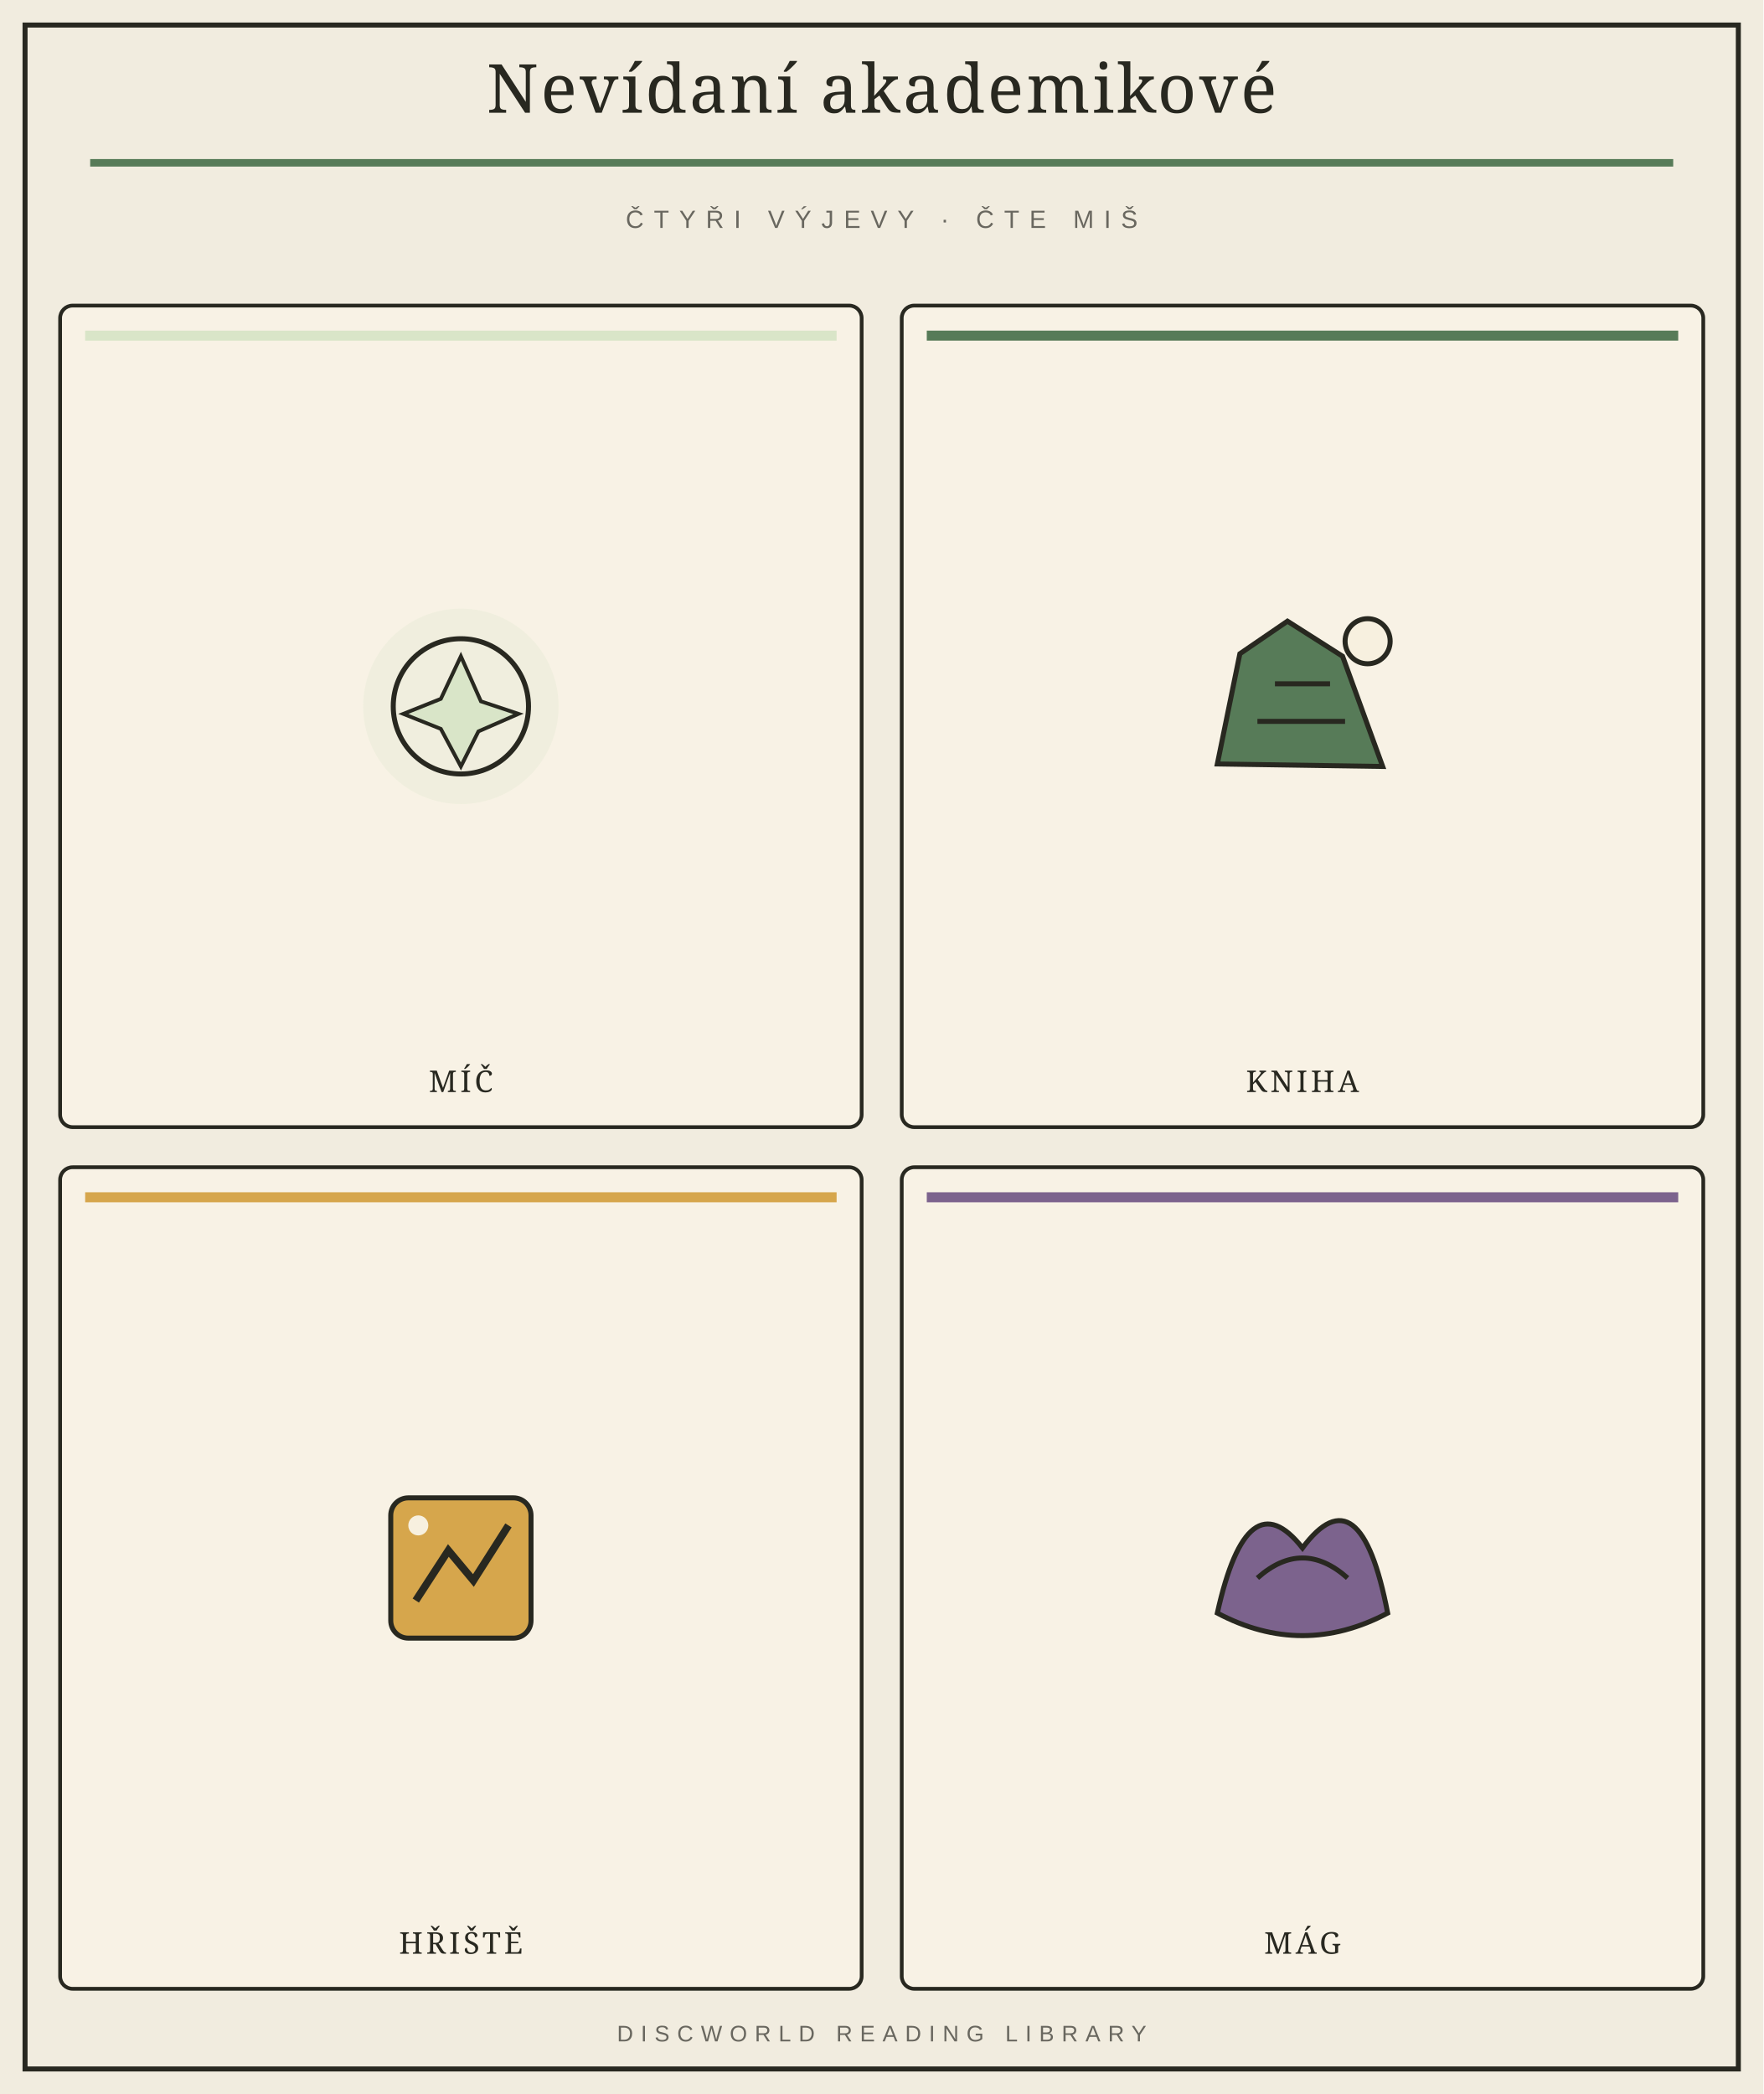
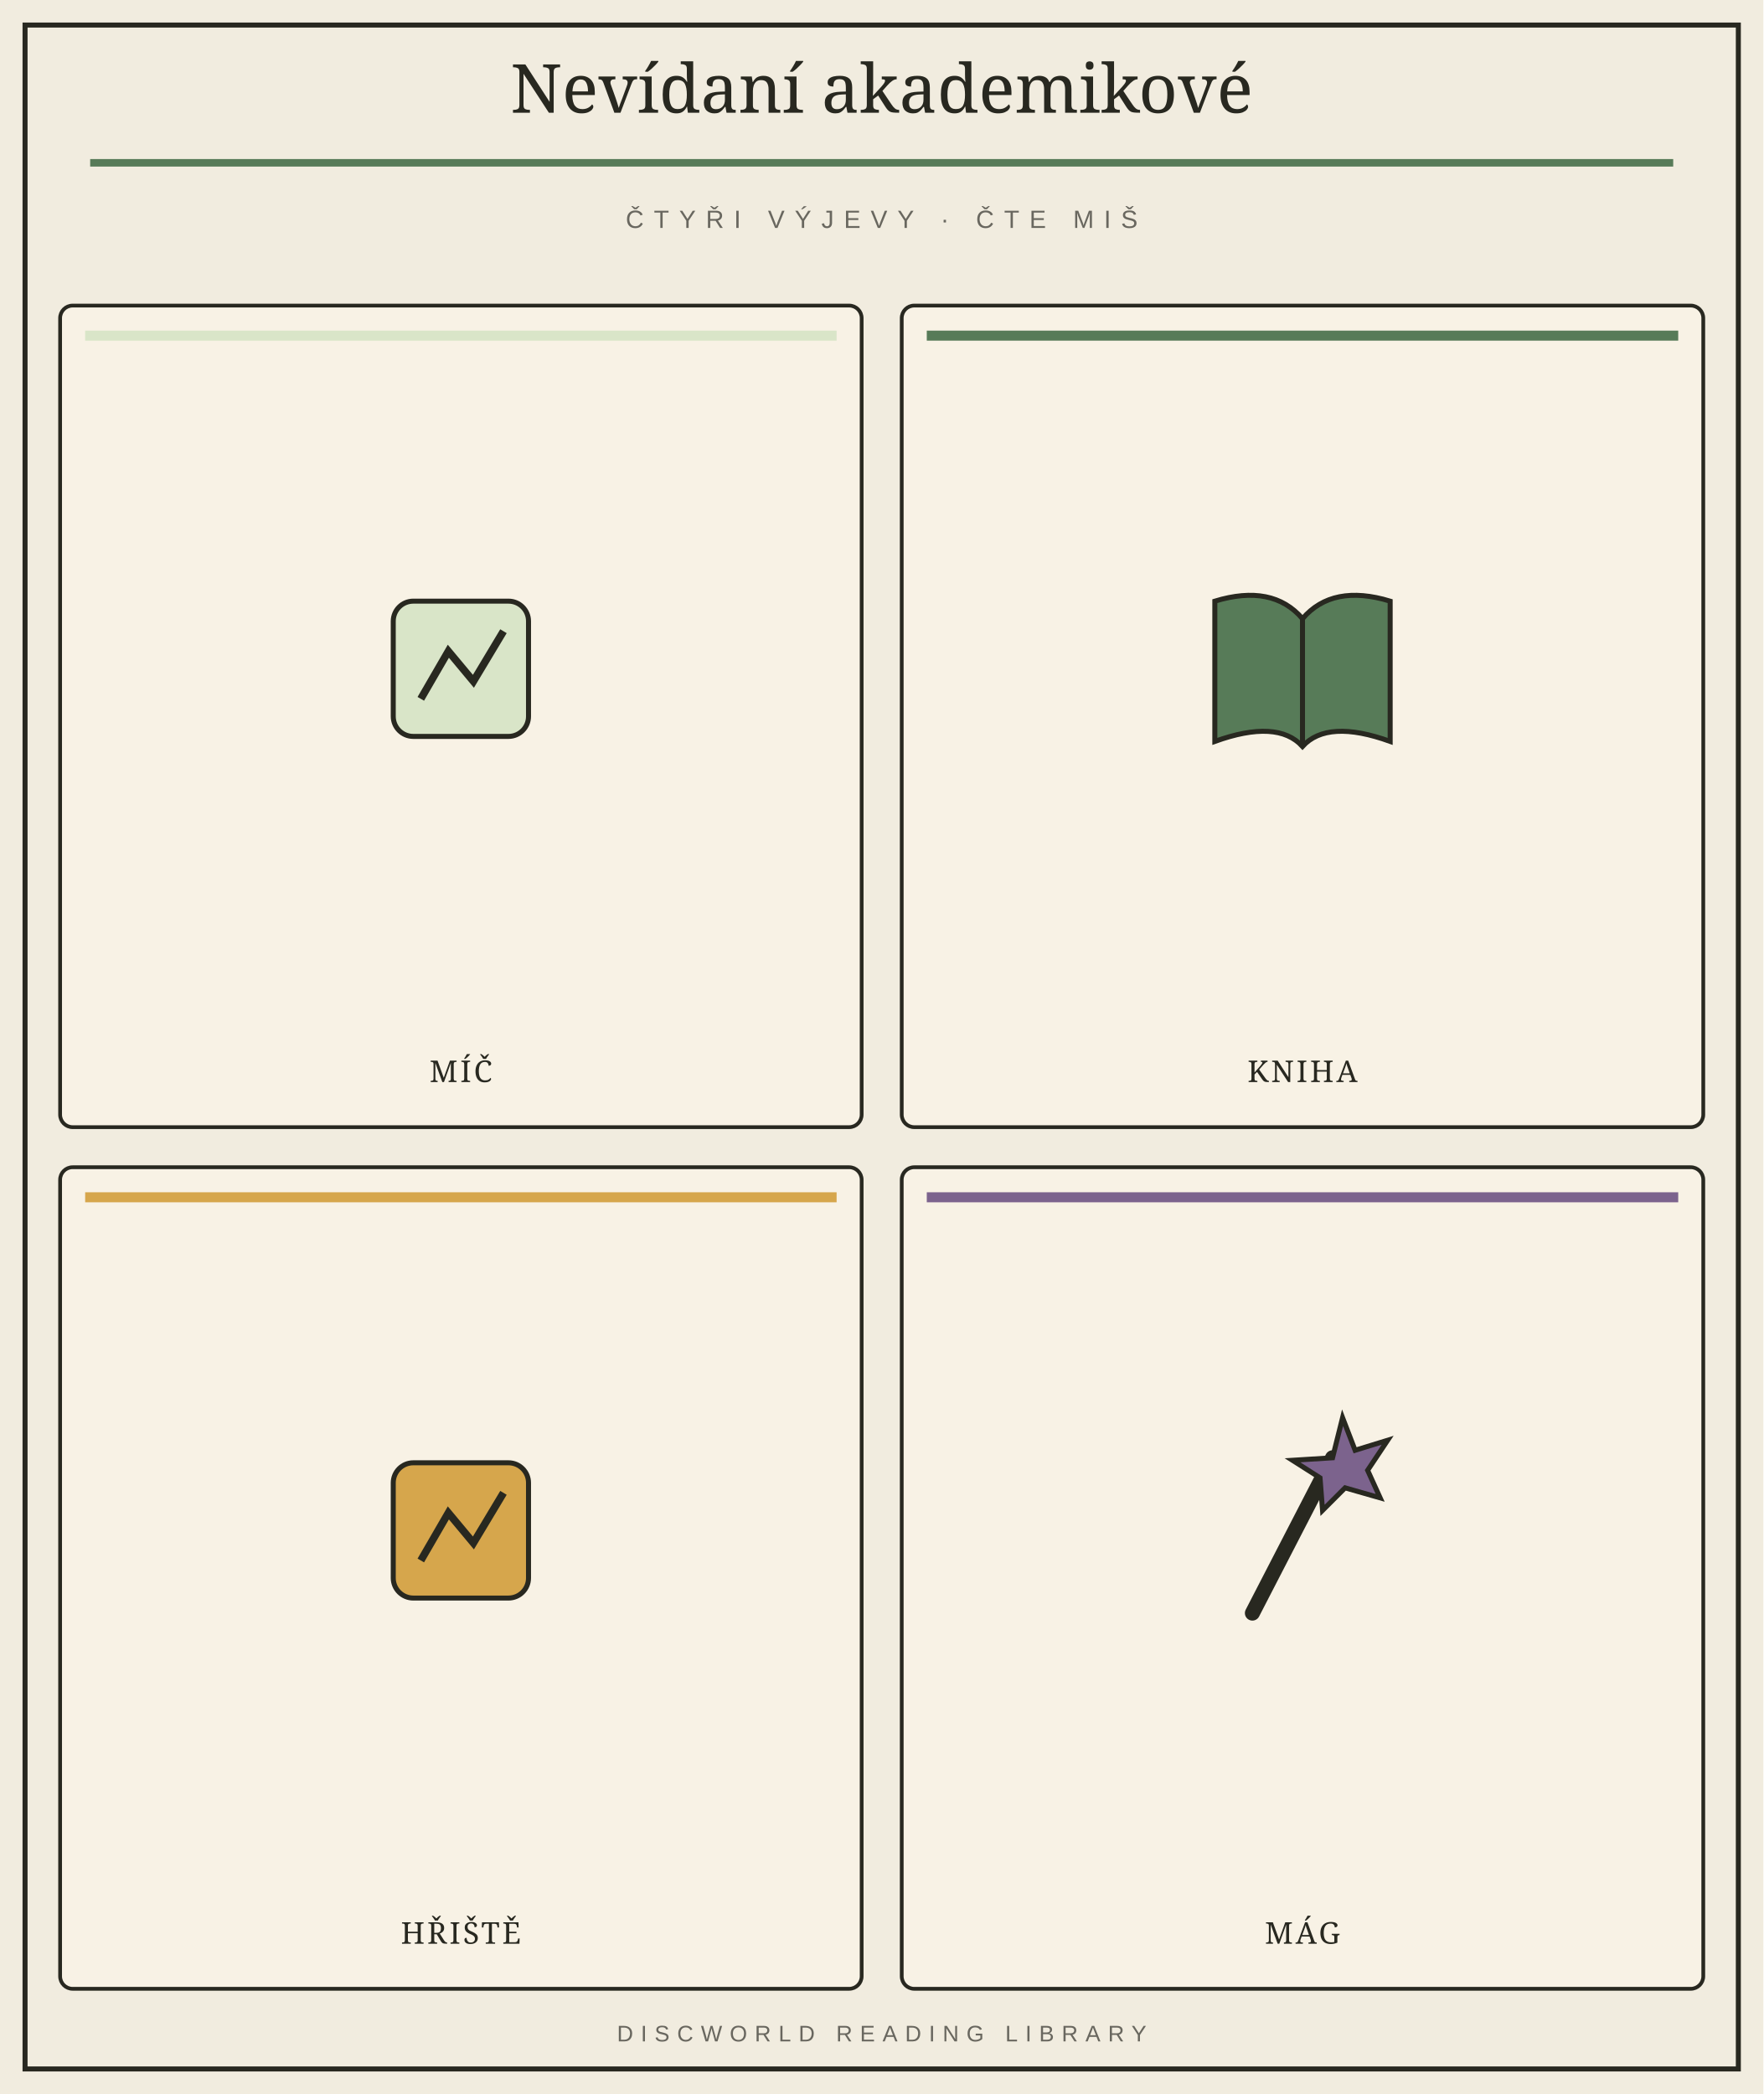
- <svg xmlns="http://www.w3.org/2000/svg" viewBox="0 0 704 836" role="img" aria-labelledby="title desc">
+ <svg xmlns="http://www.w3.org/2000/svg" viewBox="0 0 704 836" role="img" aria-labelledby="t d">
  <rect width="704" height="836" fill="#f1ecdf" />
  <rect x="10" y="10" width="684" height="816" fill="none" stroke="#282820" stroke-width="2" />
-   <text x="352" y="45" text-anchor="middle" font-family="Georgia,serif" font-size="27" fill="#282820" letter-spacing="1">Nevídaní akademikové</text>
-   <path d="M 36 65 H 668" stroke="#577b58" stroke-width="3" />
+   <text x="352" y="45" text-anchor="middle" font-family="Georgia,serif" font-size="27" fill="#282820">Nevídaní akademikové</text>
+   <path d="M36 65H668" stroke="#577b58" stroke-width="3" />
  <text x="352" y="91" text-anchor="middle" font-family="Arial,sans-serif" font-size="10" letter-spacing="4" fill="#69675f">ČTYŘI VÝJEVY · ČTE MIŠ</text>
  <g>
    <rect x="24" y="122" width="320" height="328" rx="5" fill="#f8f2e5" stroke="#282820" stroke-width="1.5" />
-     <path d="M 34 134 H 334" stroke="#d9e5c8" stroke-width="4" />
-     <circle cx="184" cy="282" r="39" fill="#d9e5c8" opacity=".26" />
-     <circle cx="184" cy="282" r="27" fill="none" stroke="#282820" stroke-width="2" />
-     <path d="M 184 262 L 192 280 L 207 285 L 191 292 L 184 306 L 176 291 L 161 285 L 176 279 Z" fill="#d9e5c8" stroke="#282820" stroke-width="1.5" />
-     <text x="184" y="436" text-anchor="middle" font-family="Georgia,serif" font-size="12" letter-spacing="1.3" fill="#282820">MÍČ</text>
+     <path d="M34 134H334" stroke="#d9e5c8" stroke-width="4" />
+     <rect x="157" y="240" width="54" height="54" rx="8" fill="#d9e5c8" stroke="#282820" stroke-width="2" />
+     <path d="M168 279L179 260L189 272L201 252" fill="none" stroke="#282820" stroke-width="3" />
+     <text x="184" y="432" text-anchor="middle" font-family="Georgia,serif" font-size="12" letter-spacing="1" fill="#282820">MÍČ</text>
  </g>
  <g>
    <rect x="360" y="122" width="320" height="328" rx="5" fill="#f8f2e5" stroke="#282820" stroke-width="1.5" />
-     <path d="M 370 134 H 670" stroke="#577b58" stroke-width="4" />
-     <path d="M 486 305 L 495 261 L 514 248 L 536 262 L 552 306 Z" fill="#577b58" stroke="#282820" stroke-width="2" />
-     <path d="M 502 288 L 537 288 M 509 273 L 531 273" stroke="#282820" stroke-width="2" />
-     <circle cx="546" cy="256" r="9" fill="#f7f0df" stroke="#282820" stroke-width="2" />
-     <text x="520" y="436" text-anchor="middle" font-family="Georgia,serif" font-size="12" letter-spacing="1.3" fill="#282820">KNIHA</text>
+     <path d="M370 134H670" stroke="#577b58" stroke-width="4" />
+     <path d="M485 240Q508 233 520 247Q532 233 555 240V296Q530 287 520 298Q510 287 485 296Z" fill="#577b58" stroke="#282820" stroke-width="2" />
+     <path d="M520 247V297" stroke="#282820" stroke-width="2" />
+     <text x="520" y="432" text-anchor="middle" font-family="Georgia,serif" font-size="12" letter-spacing="1" fill="#282820">KNIHA</text>
  </g>
  <g>
    <rect x="24" y="466" width="320" height="328" rx="5" fill="#f8f2e5" stroke="#282820" stroke-width="1.5" />
-     <path d="M 34 478 H 334" stroke="#d6a64c" stroke-width="4" />
-     <rect x="156" y="598" width="56" height="56" rx="7" fill="#d6a64c" stroke="#282820" stroke-width="2" />
-     <path d="M 166 639 L 179 619 L 189 631 L 203 609" fill="none" stroke="#282820" stroke-width="3" />
-     <circle cx="167" cy="609" r="4" fill="#f7f0df" />
-     <text x="184" y="780" text-anchor="middle" font-family="Georgia,serif" font-size="12" letter-spacing="1.3" fill="#282820">HŘIŠTĚ</text>
+     <path d="M34 478H334" stroke="#d6a64c" stroke-width="4" />
+     <rect x="157" y="584" width="54" height="54" rx="8" fill="#d6a64c" stroke="#282820" stroke-width="2" />
+     <path d="M168 623L179 604L189 616L201 596" fill="none" stroke="#282820" stroke-width="3" />
+     <text x="184" y="776" text-anchor="middle" font-family="Georgia,serif" font-size="12" letter-spacing="1" fill="#282820">HŘIŠTĚ</text>
  </g>
  <g>
    <rect x="360" y="466" width="320" height="328" rx="5" fill="#f8f2e5" stroke="#282820" stroke-width="1.5" />
-     <path d="M 370 478 H 670" stroke="#7c638d" stroke-width="4" />
-     <path d="M 486 644 Q 498 590 520 618 Q 543 587 554 644 Q 520 662 486 644 Z" fill="#7c638d" stroke="#282820" stroke-width="2" />
-     <path d="M 502 630 Q 520 614 538 630" fill="none" stroke="#282820" stroke-width="2" />
-     <text x="520" y="780" text-anchor="middle" font-family="Georgia,serif" font-size="12" letter-spacing="1.3" fill="#282820">MÁG</text>
+     <path d="M370 478H670" stroke="#7c638d" stroke-width="4" />
+     <path d="M500 644L532 582" stroke="#282820" stroke-width="6" stroke-linecap="round" />
+     <path d="M532 582l4 -16 5 13 13 -4 -8 12 5 11 -14 -4 -9 9 -1 -13 -11 -7z" fill="#7c638d" stroke="#282820" stroke-width="2" />
+     <text x="520" y="776" text-anchor="middle" font-family="Georgia,serif" font-size="12" letter-spacing="1" fill="#282820">MÁG</text>
  </g>
  <text x="352" y="815" text-anchor="middle" font-family="Arial,sans-serif" font-size="9" letter-spacing="3" fill="#69675f">DISCWORLD READING LIBRARY</text>
</svg>
